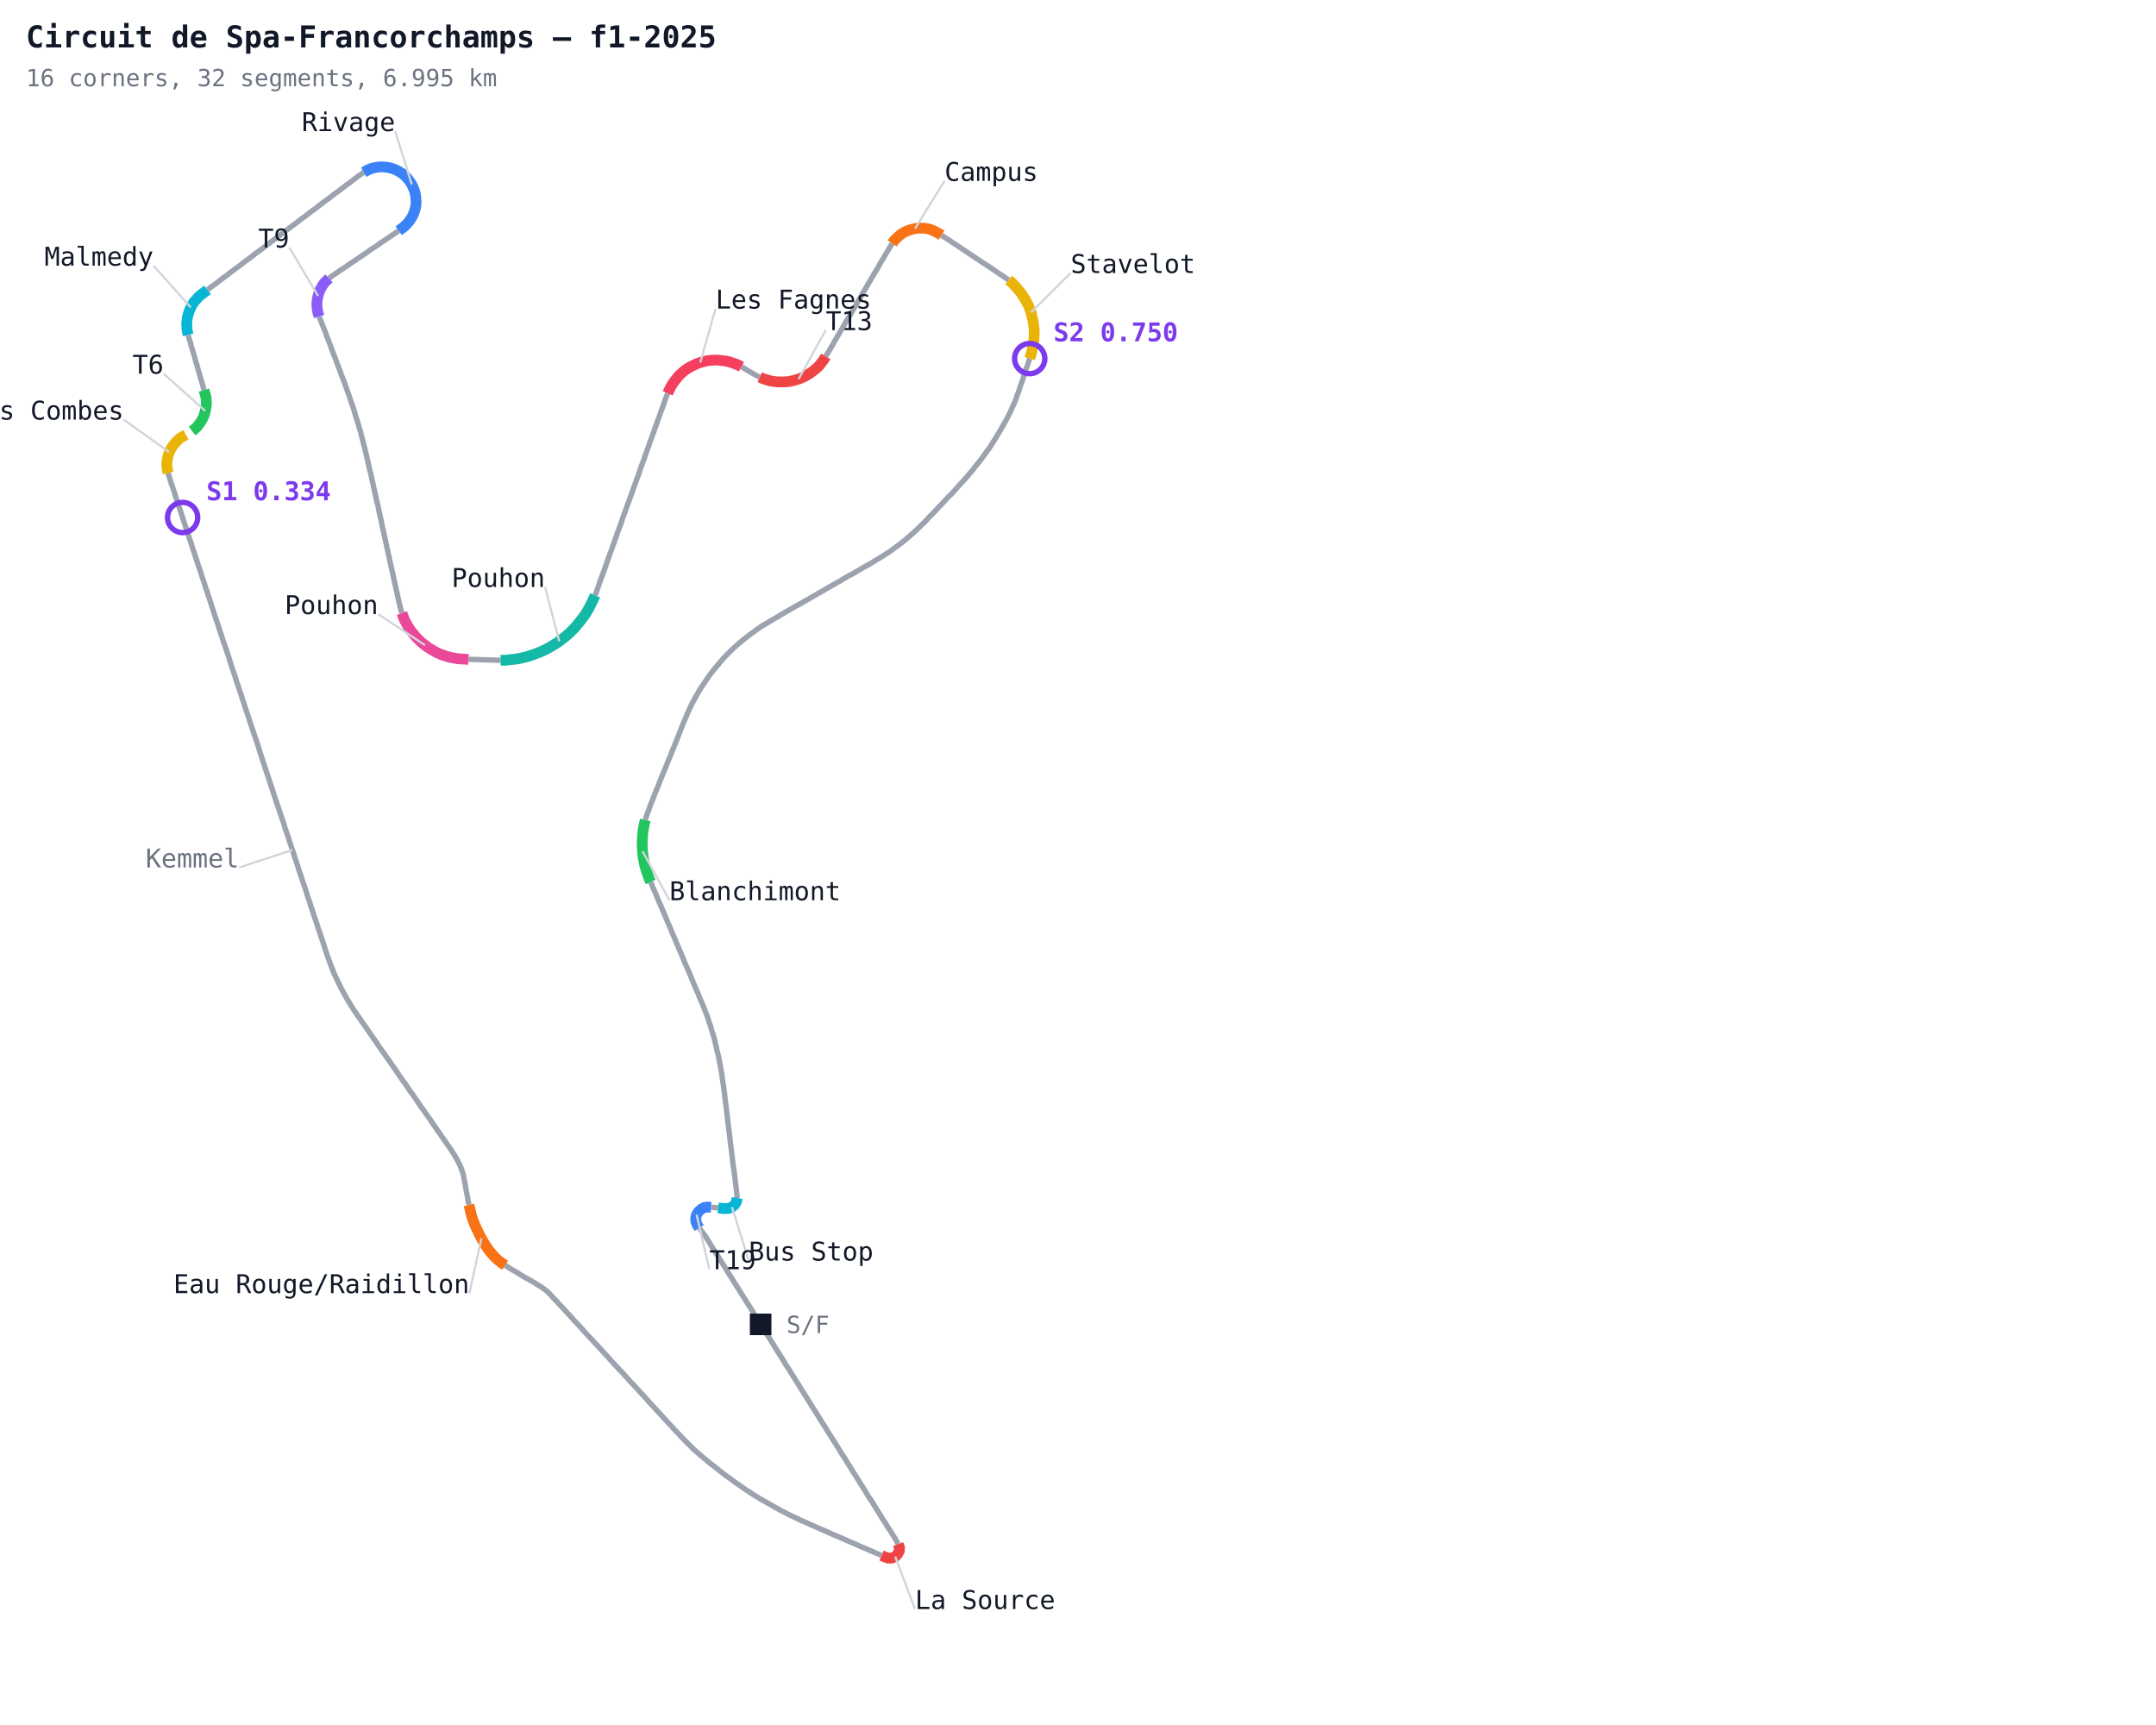
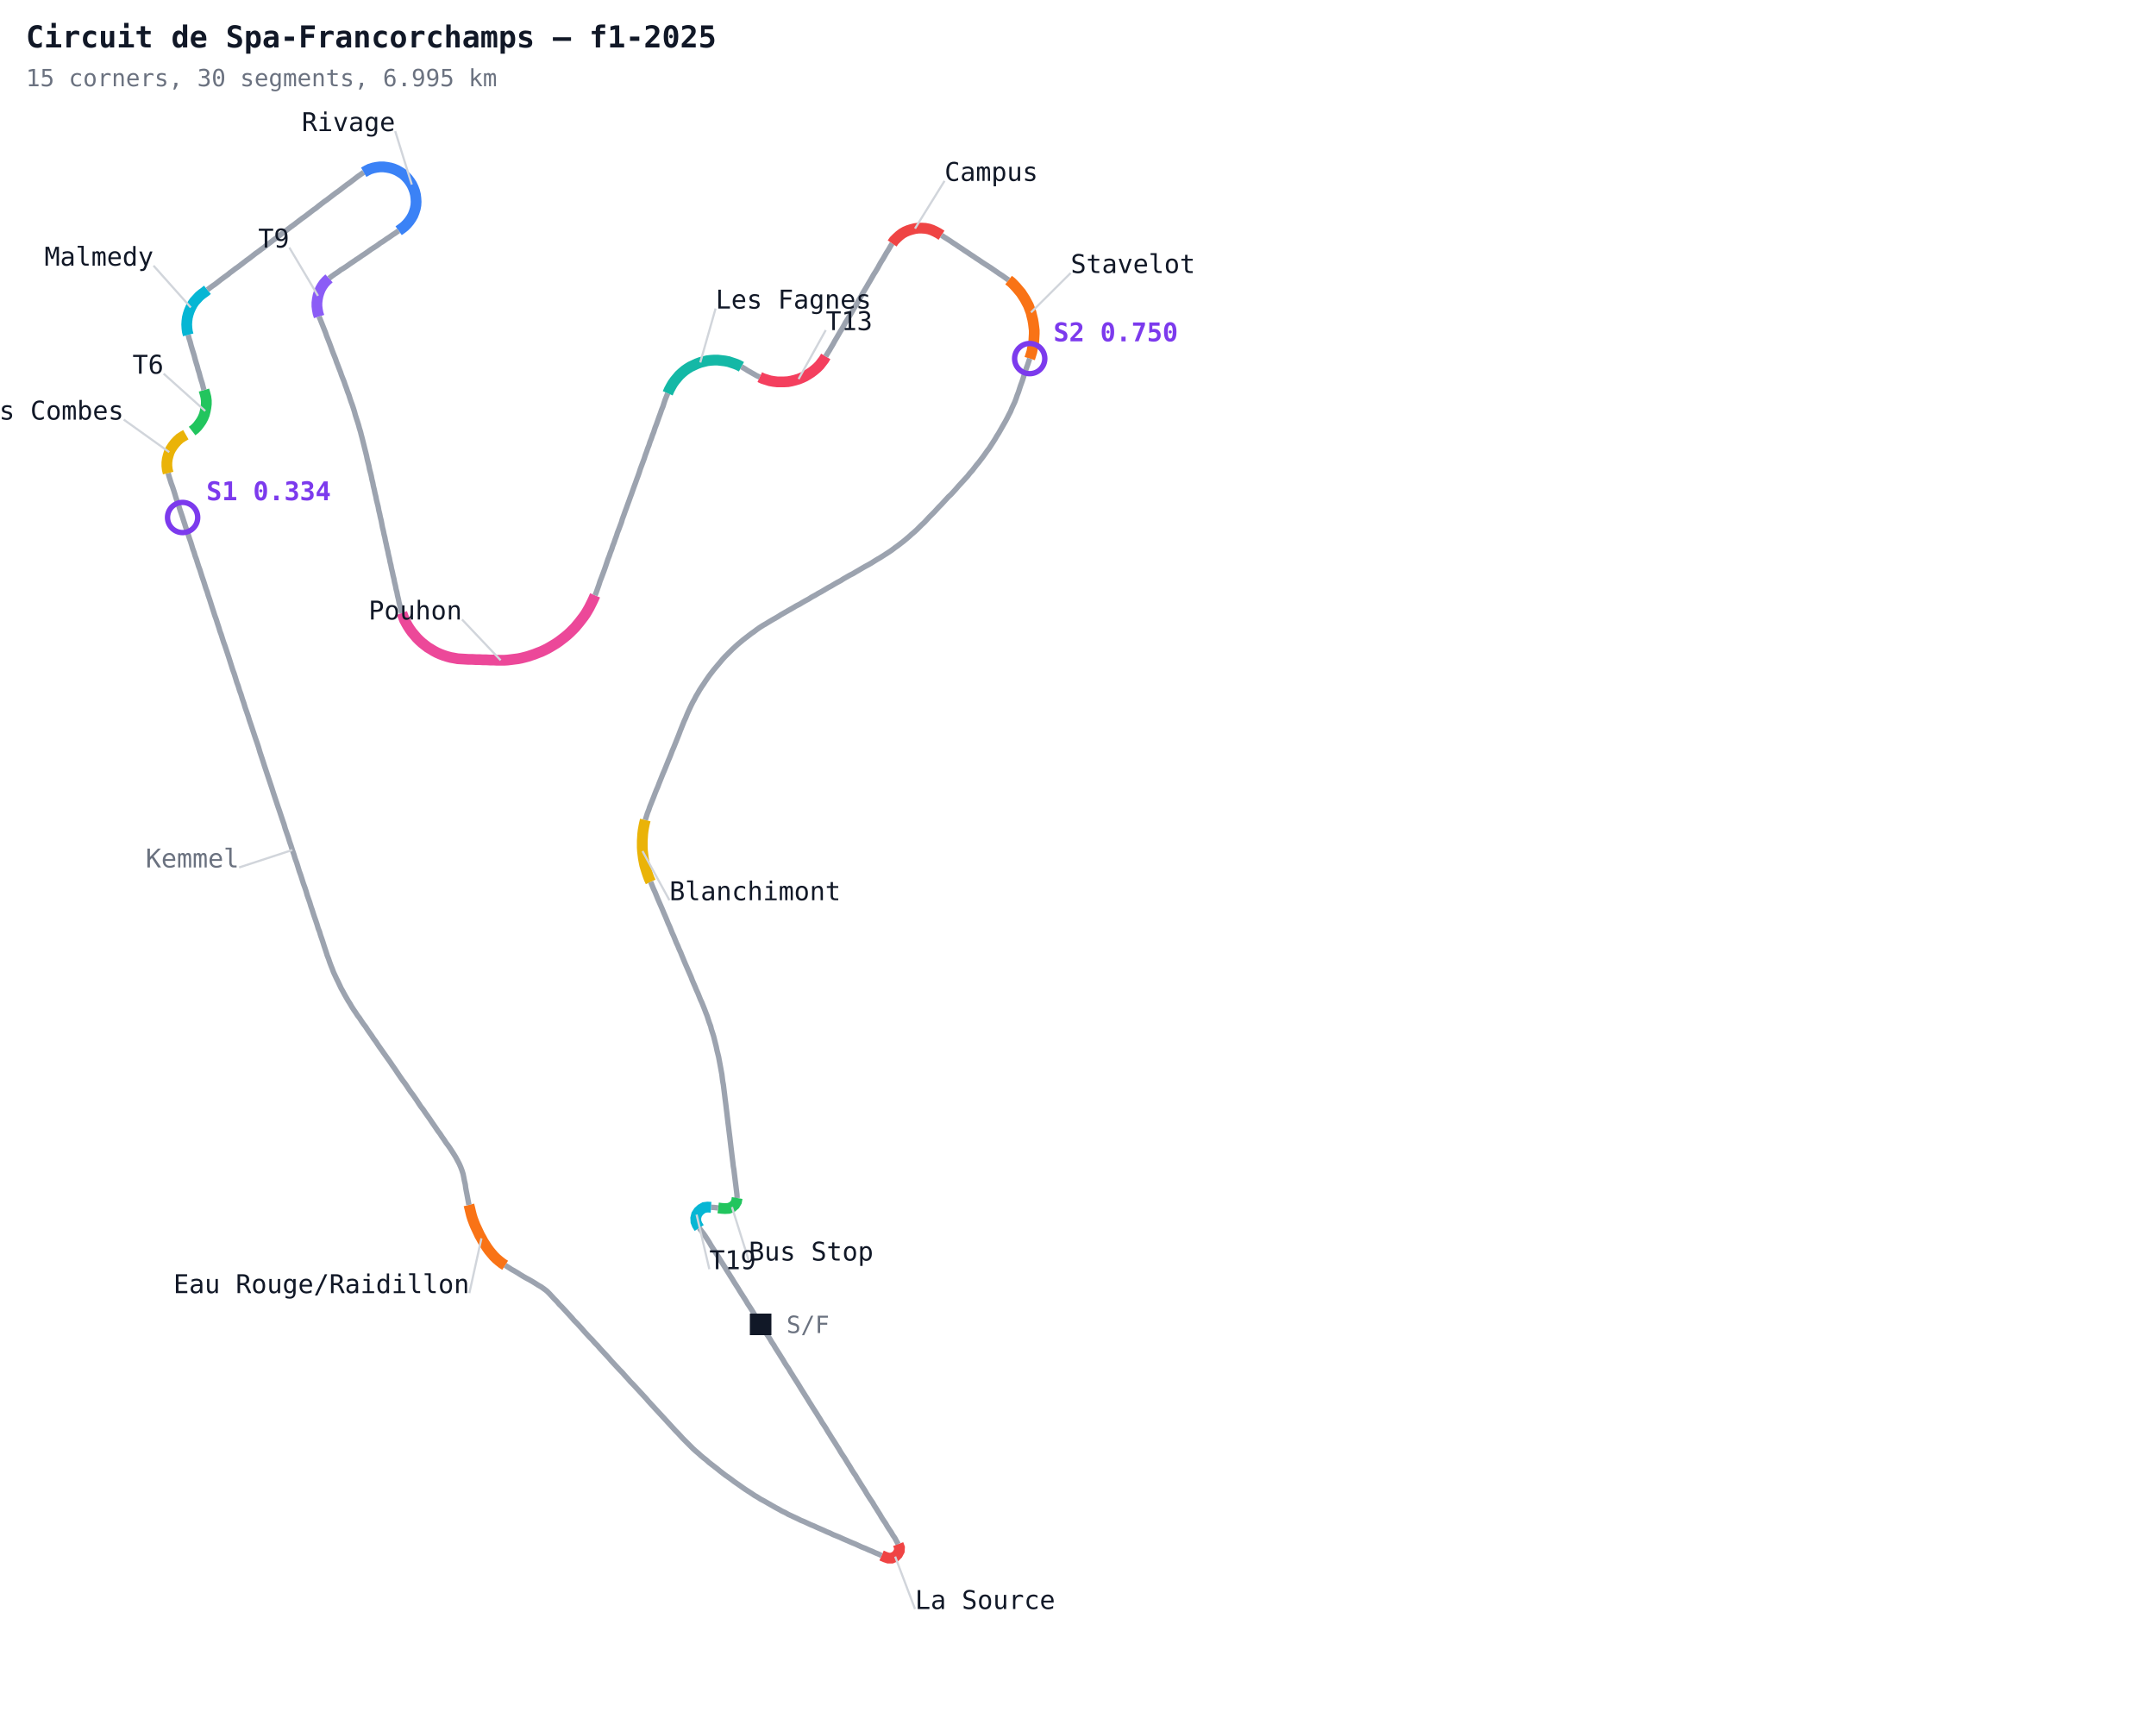
<svg xmlns="http://www.w3.org/2000/svg" width="1000" height="800" viewBox="0 0 1000 800">
  <defs>
    <style>
      .name { font-family: monospace; font-size: 12px; }
      .sector { font-family: monospace; font-size: 12px; fill: #7c3aed; font-weight: bold; }
      .title { font-family: monospace; font-size: 14px; fill: #111827; font-weight: bold; }
      .sub { font-family: monospace; font-size: 11px; fill: #6b7280; }
    </style>
  </defs>
  <rect width="1000" height="800" fill="#ffffff" />
  <polyline fill="none" stroke="#9ca3af" stroke-width="2.5" points="352.8,614.2 353.7,615.6 354.5,616.9 355.4,618.4 356.3,619.7 357.2,621.1 358.0,622.5 358.9,623.8 359.7,625.2 360.6,626.6 361.5,628.0 362.3,629.3 363.2,630.7 364.0,632.1 364.9,633.5 365.8,634.8 366.6,636.2 367.5,637.6 368.3,638.9 369.2,640.3 370.1,641.7 370.9,643.0 371.8,644.5 372.7,645.9 373.5,647.2 374.4,648.6 375.3,650.1 376.2,651.5 377.0,652.8 377.9,654.2 378.8,655.6 379.6,656.9 380.5,658.3 381.3,659.7 382.2,661.0 383.1,662.4 383.9,663.8 384.8,665.2 385.6,666.5 386.5,667.9 387.4,669.3 388.2,670.6 389.1,672.0 389.9,673.4 390.8,674.8 391.7,676.1 392.6,677.6 393.4,678.9 394.3,680.3 395.1,681.7 396.0,683.1 396.9,684.4 397.7,685.8 398.6,687.2 399.4,688.5 400.3,689.9 401.2,691.3 402.0,692.7 402.9,694.1 403.8,695.5 404.7,696.8 405.5,698.2 406.4,699.6 407.2,700.9 408.1,702.3 408.9,703.7 409.8,705.1 410.7,706.4 411.5,707.8 412.4,709.2 413.3,710.5 414.1,711.9 415.0,713.2 415.8,714.7 416.6,716.1" />
  <polyline fill="none" stroke="#ef4444" stroke-width="5" points="416.6,716.1 417.2,717.7 417.1,719.3 416.3,720.8 415.2,721.9 413.6,722.6 412.0,722.6 410.5,722.1 408.9,721.4" />
  <polyline fill="none" stroke="#9ca3af" stroke-width="2.5" points="408.9,721.4 407.4,720.7 405.9,720.1 404.4,719.4 402.9,718.8 401.4,718.1 399.8,717.5 398.3,716.8 396.8,716.1 395.3,715.5 393.9,714.9 392.3,714.2 390.9,713.6 389.4,712.9 387.9,712.3 386.4,711.7 385.0,711.0 383.5,710.4 382.0,709.7 380.4,709.0 379.0,708.4 377.5,707.7 376.0,707.1 374.5,706.4 373.0,705.7 371.5,705.1 370.1,704.4 368.6,703.7 367.1,703.0 365.6,702.3 364.2,701.5 362.7,700.8 361.3,700.0 359.8,699.2 358.4,698.4 357.0,697.6 355.6,696.8 354.2,696.0 352.7,695.2 351.3,694.3 349.9,693.5 348.6,692.6 347.2,691.7 345.8,690.8 344.5,689.9 343.1,688.9 341.8,688.0 340.5,687.1 339.2,686.1 337.8,685.1 336.5,684.2 335.2,683.2 333.9,682.2 332.7,681.2 331.4,680.2 330.1,679.2 328.8,678.2 327.6,677.1 326.3,676.1 325.0,675.0 323.8,673.9 322.6,672.9 321.4,671.8 320.2,670.6 319.0,669.4 317.9,668.3 316.7,667.1 315.6,665.9 314.5,664.7 313.4,663.6 312.3,662.4 311.2,661.2 310.1,660.0 309.0,658.8 307.9,657.6 306.7,656.3 305.5,655.0 304.2,653.6 303.1,652.4 302.0,651.2 300.8,649.9 299.7,648.6 298.5,647.3 297.3,646.0 296.1,644.7 294.9,643.4 293.7,642.1 292.4,640.8 291.2,639.4 289.9,638.0 288.7,636.6 287.4,635.3 286.1,633.9 284.8,632.5 283.5,631.1 282.3,629.7 281.0,628.3 279.7,626.9 278.4,625.5 277.2,624.1 275.9,622.8 274.7,621.4 273.4,620.1 272.2,618.8 271.0,617.5 269.9,616.2 268.7,614.9 267.5,613.6 266.3,612.4 265.2,611.1 264.1,609.9 263.0,608.7 261.8,607.4 260.6,606.1 259.4,604.9 258.3,603.6 257.1,602.4 256.0,601.2 254.9,600.0 253.7,598.8 252.4,597.8 251.0,596.8 249.6,596.0 248.2,595.1 246.9,594.3 245.5,593.5 244.0,592.7 242.6,591.9 241.3,591.1 239.9,590.2 238.5,589.4 237.1,588.6 235.7,587.7 234.3,586.8" />
  <polyline fill="none" stroke="#f97316" stroke-width="5" points="234.3,586.8 232.9,585.9 231.5,584.8 230.2,583.7 229.0,582.5 227.9,581.2 226.9,580.0 225.9,578.6 225.0,577.2 224.1,575.8 223.3,574.3 222.5,572.9 221.8,571.4 221.1,569.9 220.4,568.4 219.8,566.9 219.2,565.3 218.7,563.7 218.3,562.1 217.9,560.4 217.5,558.8" />
  <polyline fill="none" stroke="#9ca3af" stroke-width="2.5" points="217.5,558.8 217.2,557.2 216.9,555.6 216.6,554.0 216.3,552.5 216.0,550.9 215.8,549.3 215.4,547.6 215.1,546.0 214.8,544.5 214.3,542.9 213.7,541.3 213.0,539.7 212.2,538.2 211.4,536.7 210.6,535.4 209.7,534.0 208.8,532.6 207.9,531.3 206.9,530.0 206.0,528.6 205.0,527.2 204.1,525.8 203.1,524.5 202.1,523.0 201.2,521.7 200.3,520.4 199.3,518.9 198.3,517.5 197.3,516.1 196.3,514.6 195.2,513.2 194.2,511.7 193.3,510.3 192.4,509.0 191.5,507.7 190.5,506.4 189.6,505.1 188.7,503.7 187.8,502.4 186.8,501.1 185.9,499.8 185.0,498.5 184.0,497.0 183.0,495.5 182.0,494.1 181.0,492.6 180.0,491.2 179.0,489.8 178.0,488.4 177.1,487.1 176.1,485.7 175.2,484.4 174.3,483.0 173.3,481.7 172.4,480.3 171.4,478.9 170.5,477.6 169.6,476.2 168.6,474.9 167.7,473.6 166.8,472.2 165.8,470.9 164.9,469.5 164.0,468.2 163.1,466.8 162.3,465.4 161.4,464.0 160.6,462.6 159.8,461.2 159.0,459.7 158.2,458.3 157.5,456.8 156.8,455.3 156.1,453.9 155.4,452.4 154.7,450.9 154.1,449.3 153.5,447.8 152.9,446.2 152.4,444.7 151.8,443.2 151.3,441.6 150.8,440.1 150.3,438.6 149.8,437.0 149.3,435.5 148.7,433.8 148.2,432.1 147.6,430.6 147.1,428.9 146.5,427.1 145.8,425.1 145.3,423.6 144.8,422.0 144.2,420.3 143.7,418.6 143.1,416.9 142.5,415.2 142.0,413.4 141.4,411.6 140.7,409.7 140.1,407.8 139.5,405.9 138.8,404.0 138.2,402.0 137.6,400.1 136.9,398.2 136.3,396.2 135.6,394.2 135.0,392.3 134.3,390.3 133.7,388.3 133.0,386.3 132.3,384.3 131.7,382.2 131.0,380.2 130.3,378.1 129.6,376.0 128.9,374.0 128.2,371.9 127.5,369.8 126.8,367.7 126.1,365.5 125.4,363.4 124.7,361.3 124.0,359.2 123.3,357.1 122.6,355.0 121.9,352.8 121.2,350.7 120.5,348.6 119.9,346.5 119.2,344.4 118.5,342.4 117.8,340.3 117.1,338.2 116.4,336.1 115.7,334.1 115.1,332.1 114.4,330.1 113.7,328.1 113.1,326.1 112.4,324.1 111.8,322.1 111.1,320.2 110.5,318.2 109.8,316.3 109.2,314.3 108.6,312.4 107.9,310.5 107.3,308.6 106.7,306.7 106.1,304.8 105.5,303.0 104.9,301.2 104.3,299.4 103.7,297.8 103.1,295.9 102.6,294.3 102.0,292.7 101.5,291.0 100.9,289.2 100.3,287.3 99.6,285.4 99.0,283.5 98.4,281.7 97.8,279.8 97.2,277.9 96.6,276.2 96.1,274.5 95.5,272.9 95.0,271.3 94.4,269.4 93.7,267.4 93.2,265.8 92.7,264.2 92.1,262.6 91.6,261.0 91.1,259.4 90.5,257.8 90.0,256.1 89.4,254.5 88.9,252.8 88.4,251.2 87.8,249.5 87.3,247.9 86.8,246.3 86.2,244.7 85.7,243.1 85.2,241.6 84.7,240.0 84.2,238.5 83.5,236.5 82.9,234.5 82.2,232.6 81.6,230.8 81.1,229.1 80.6,227.5 80.0,225.7 79.4,224.1 78.9,222.5 78.4,220.9 78.0,219.4" />
  <polyline fill="none" stroke="#eab308" stroke-width="5" points="78.0,219.4 77.6,217.8 77.4,216.1 77.4,214.5 77.6,212.9 78.0,211.3 78.5,209.7 79.2,208.3 80.1,206.9 81.1,205.6 82.2,204.4 83.4,203.3 84.8,202.4 86.2,201.6" />
  <polyline fill="none" stroke="#22c55e" stroke-width="5" points="89.1,199.9 90.4,198.9 91.5,197.8 92.5,196.5 93.4,195.2 94.2,193.7 94.8,192.2 95.2,190.6 95.5,189.0 95.7,187.4 95.7,185.8 95.5,184.2 95.1,182.6 94.6,180.9" />
  <polyline fill="none" stroke="#9ca3af" stroke-width="2.5" points="94.6,180.9 94.2,179.4 93.8,177.8 93.3,176.3 92.8,174.6 92.4,173.0 91.9,171.5 91.5,169.9 91.0,168.3 90.5,166.6 90.1,165.0 89.6,163.4 89.1,161.8 88.6,160.1 88.2,158.5 87.7,157.0 87.3,155.3" />
  <polyline fill="none" stroke="#06b6d4" stroke-width="5" points="87.3,155.3 86.9,153.8 86.7,152.2 86.6,150.5 86.7,148.9 86.9,147.3 87.3,145.7 87.8,144.2 88.5,142.6 89.3,141.1 90.2,139.8 91.3,138.6 92.4,137.4 93.6,136.4 95.0,135.4 96.2,134.4" />
  <polyline fill="none" stroke="#9ca3af" stroke-width="2.5" points="96.2,134.4 97.5,133.4 98.6,132.6 99.9,131.7 101.3,130.6 102.7,129.5 104.2,128.4 105.6,127.4 106.8,126.4 107.9,125.6 109.2,124.6 110.5,123.7 111.8,122.7 113.1,121.7 114.4,120.7 115.8,119.7 117.2,118.6 118.6,117.5 119.9,116.6 121.2,115.6 122.6,114.6 123.9,113.5 125.3,112.5 126.7,111.4 128.1,110.4 129.4,109.4 130.7,108.4 132.2,107.3 133.5,106.3 134.8,105.3 136.2,104.3 137.5,103.3 138.8,102.3 140.1,101.3 141.4,100.4 142.7,99.4 144.0,98.4 145.3,97.4 146.6,96.5 147.8,95.5 149.1,94.5 150.4,93.5 151.7,92.6 153.0,91.6 154.3,90.6 155.6,89.6 156.9,88.7 158.2,87.7 159.5,86.7 160.8,85.7 162.1,84.8 163.4,83.8 164.7,82.8 166.0,81.8 167.3,80.9 168.7,79.9" />
  <polyline fill="none" stroke="#3b82f6" stroke-width="5" points="168.7,79.9 170.1,79.1 171.5,78.4 173.1,77.9 174.6,77.6 176.2,77.4 177.9,77.4 179.5,77.6 181.1,77.9 182.7,78.4 184.1,79.0 185.5,79.8 186.9,80.7 188.1,81.8 189.2,83.0 190.1,84.2 191.0,85.6 191.7,87.1 192.3,88.7 192.7,90.3 192.9,91.9 193.0,93.6 192.9,95.2 192.6,96.8 192.1,98.4 191.5,99.9 190.7,101.3 189.8,102.6 188.7,103.9 187.6,105.0 186.3,106.0 184.9,107.0" />
  <polyline fill="none" stroke="#9ca3af" stroke-width="2.5" points="184.9,107.0 183.5,108.0 182.1,108.9 180.7,109.9 179.3,110.8 177.9,111.8 176.3,112.8 175.0,113.8 173.6,114.7 172.2,115.6 170.8,116.6 169.4,117.6 168.0,118.5 166.6,119.5 165.2,120.4 163.9,121.3 162.4,122.3 161.0,123.3 159.5,124.3 158.0,125.2 156.7,126.2 155.3,127.1 153.9,128.1 152.6,129.1" />
  <polyline fill="none" stroke="#8b5cf6" stroke-width="5" points="152.6,129.1 151.4,130.2 150.3,131.4 149.4,132.7 148.6,134.1 148.0,135.6 147.5,137.2 147.2,138.8 147.0,140.4 147.0,142.0 147.2,143.6 147.5,145.2 148.0,146.8" />
  <polyline fill="none" stroke="#9ca3af" stroke-width="2.5" points="148.0,146.8 148.6,148.3 149.2,149.8 149.8,151.3 150.4,152.8 151.0,154.3 151.5,155.8 152.1,157.3 152.7,158.8 153.3,160.4 153.8,161.8 154.4,163.4 155.0,164.9 155.6,166.4 156.1,167.9 156.7,169.4 157.3,171.0 157.9,172.5 158.4,174.0 159.0,175.5 159.6,177.0 160.1,178.5 160.7,180.1 161.2,181.6 161.8,183.1 162.3,184.7 162.8,186.2 163.4,187.8 163.9,189.3 164.4,190.9 164.8,192.4 165.3,194.0 165.8,195.5 166.3,197.1 166.7,198.6 167.2,200.2 167.6,201.8 168.0,203.3 168.4,204.9 168.8,206.5 169.2,208.1 169.6,209.7 170.0,211.3 170.3,212.8 170.7,214.4 171.1,216.0 171.4,217.6 171.8,219.1 172.2,220.7 172.5,222.3 172.9,223.9 173.2,225.5 173.6,227.1 173.9,228.6 174.3,230.2 174.6,231.8 175.0,233.4 175.4,235.0 175.7,236.7 176.1,238.3 176.4,239.8 176.8,241.4 177.1,243.0 177.4,244.6 177.8,246.2 178.1,247.7 178.5,249.3 178.8,250.9 179.2,252.6 179.5,254.1 179.9,255.7 180.2,257.3 180.6,258.9 180.9,260.5 181.3,262.1 181.6,263.7 182.0,265.3 182.3,266.8 182.7,268.4 183.0,270.0 183.4,271.6 183.7,273.2 184.1,274.7 184.4,276.3 184.8,277.9 185.1,279.5 185.5,281.0 185.9,282.7 186.4,284.3" />
-   <polyline fill="none" stroke="#ec4899" stroke-width="5" points="186.4,284.3 187.0,285.9 187.6,287.5 188.4,289.0 189.2,290.4 190.1,291.8 191.1,293.2 192.2,294.5 193.3,295.8 194.5,297.0 195.7,298.1 197.1,299.2 198.4,300.2 199.9,301.1 201.2,301.9 202.7,302.7 204.3,303.4 205.9,304.0 207.5,304.5 209.0,304.9 210.7,305.2 212.3,305.5 214.0,305.6 215.7,305.7 217.3,305.8" />
-   <polyline fill="none" stroke="#9ca3af" stroke-width="2.5" points="217.3,305.8 219.0,305.8 220.7,305.9 222.3,305.9 223.9,306.0 225.5,306.0 227.2,306.1 228.9,306.1 230.5,306.2 232.2,306.2" />
-   <polyline fill="none" stroke="#14b8a6" stroke-width="5" points="232.2,306.2 233.8,306.2 235.5,306.1 237.1,305.9 238.7,305.7 240.3,305.5 241.8,305.2 243.4,304.8 244.9,304.4 246.4,303.9 247.9,303.4 249.4,302.8 251.0,302.2 252.5,301.5 253.9,300.8 255.3,300.0 256.8,299.1 258.1,298.3 259.4,297.4 260.7,296.4 262.0,295.4 263.2,294.4 264.4,293.3 265.6,292.1 266.7,291.0 267.7,289.8 268.7,288.6 269.7,287.3 270.7,286.0 271.6,284.7 272.5,283.2 273.3,281.8 274.0,280.4 274.7,279.0 275.4,277.5 276.0,276.1" />
+   <polyline fill="none" stroke="#ec4899" stroke-width="5" points="186.4,284.3 187.0,285.9 187.6,287.5 188.4,289.0 189.2,290.4 190.1,291.8 191.1,293.2 192.2,294.5 193.3,295.8 194.5,297.0 195.7,298.1 197.1,299.2 198.4,300.2 199.9,301.1 201.2,301.9 202.7,302.7 204.3,303.4 205.9,304.0 207.5,304.5 209.0,304.9 210.7,305.2 212.3,305.5 214.0,305.6 215.7,305.7 217.3,305.8 219.0,305.8 220.7,305.9 222.3,305.9 223.9,306.0 225.5,306.0 227.2,306.1 228.9,306.1 230.5,306.2 232.2,306.2 233.8,306.2 235.5,306.1 237.1,305.9 238.7,305.7 240.3,305.5 241.8,305.2 243.4,304.8 244.9,304.4 246.4,303.9 247.9,303.4 249.4,302.8 251.0,302.2 252.5,301.5 253.9,300.8 255.3,300.0 256.8,299.1 258.1,298.3 259.4,297.4 260.7,296.4 262.0,295.4 263.2,294.4 264.4,293.3 265.6,292.1 266.7,291.0 267.7,289.8 268.7,288.6 269.7,287.3 270.7,286.0 271.6,284.7 272.5,283.2 273.3,281.8 274.0,280.4 274.7,279.0 275.4,277.5 276.0,276.1" />
  <polyline fill="none" stroke="#9ca3af" stroke-width="2.5" points="276.0,276.1 276.6,274.6 277.2,272.9 277.8,271.2 278.3,269.6 279.0,267.8 279.6,266.2 280.2,264.6 280.8,262.9 281.4,261.1 282.0,259.3 282.6,257.8 283.1,256.3 283.7,254.8 284.2,253.2 284.8,251.7 285.3,250.2 285.9,248.6 286.4,247.0 287.0,245.5 287.6,243.9 288.2,242.3 288.7,240.6 289.3,239.0 289.9,237.3 290.5,235.7 291.1,234.0 291.7,232.4 292.3,230.7 292.9,229.1 293.5,227.4 294.1,225.7 294.7,224.1 295.3,222.4 295.9,220.8 296.5,219.1 297.0,217.5 297.6,215.9 298.2,214.3 298.8,212.7 299.3,211.1 299.9,209.5 300.4,208.0 301.0,206.5 301.5,204.9 302.1,203.4 302.6,201.9 303.2,200.4 303.8,198.5 304.5,196.7 305.1,195.0 305.7,193.3 306.3,191.7 306.8,190.2 307.5,188.5 308.0,186.9 308.5,185.4 309.1,183.9 309.7,182.4" />
-   <polyline fill="none" stroke="#f43f5e" stroke-width="5" points="309.7,182.4 310.4,180.8 311.2,179.3 312.0,177.9 313.0,176.5 314.0,175.3 315.0,174.1 316.3,172.9 317.6,171.8 318.9,170.9 320.2,170.1 321.7,169.4 323.2,168.7 324.8,168.1 326.4,167.7 328.0,167.3 329.7,167.1 331.3,167.0 332.9,167.0 334.6,167.2 336.3,167.4 337.9,167.7 339.4,168.2 340.9,168.7 342.4,169.3 343.9,170.1" />
+   <polyline fill="none" stroke="#14b8a6" stroke-width="5" points="309.7,182.4 310.4,180.8 311.2,179.3 312.0,177.9 313.0,176.5 314.0,175.3 315.0,174.1 316.3,172.9 317.6,171.8 318.9,170.9 320.2,170.1 321.7,169.4 323.2,168.7 324.8,168.1 326.4,167.7 328.0,167.3 329.7,167.1 331.3,167.0 332.9,167.0 334.6,167.2 336.3,167.4 337.9,167.7 339.4,168.2 340.9,168.7 342.4,169.3 343.9,170.1" />
  <polyline fill="none" stroke="#9ca3af" stroke-width="2.5" points="343.9,170.1 345.3,170.9 346.7,171.8 348.1,172.6 349.5,173.4 350.9,174.2 352.4,174.9" />
-   <polyline fill="none" stroke="#ef4444" stroke-width="5" points="352.4,174.9 353.9,175.6 355.5,176.1 357.1,176.6 358.8,176.9 360.5,177.1 362.2,177.1 363.8,177.1 365.5,177.0 367.1,176.7 368.7,176.3 370.4,175.8 371.9,175.2 373.4,174.5 374.9,173.6 376.3,172.7 377.6,171.7 378.9,170.6 380.1,169.4 381.1,168.1 382.1,166.8 383.0,165.3" />
+   <polyline fill="none" stroke="#f43f5e" stroke-width="5" points="352.4,174.9 353.9,175.6 355.5,176.1 357.1,176.6 358.8,176.9 360.5,177.1 362.2,177.1 363.8,177.1 365.5,177.0 367.1,176.7 368.7,176.3 370.4,175.8 371.9,175.2 373.4,174.5 374.9,173.6 376.3,172.7 377.6,171.7 378.9,170.6 380.1,169.4 381.1,168.1 382.1,166.8 383.0,165.3" />
  <polyline fill="none" stroke="#9ca3af" stroke-width="2.5" points="383.0,165.3 383.8,163.9 384.7,162.5 385.5,161.1 386.4,159.6 387.2,158.1 388.1,156.6 388.9,155.2 389.7,153.8 390.6,152.4 391.4,151.0 392.2,149.5 393.1,148.1 394.0,146.6 394.9,145.1 395.8,143.5 396.7,142.0 397.6,140.5 398.5,138.9 399.4,137.4 400.2,135.9 401.1,134.4 402.0,132.9 402.8,131.5 403.7,130.0 404.5,128.6 405.3,127.2 406.2,125.8 407.1,124.3 407.9,122.8 408.7,121.4 409.6,120.0 410.4,118.6 411.2,117.2 412.1,115.8 412.9,114.4 413.8,112.9" />
-   <polyline fill="none" stroke="#f97316" stroke-width="5" points="413.8,112.9 414.7,111.6 415.9,110.4 417.1,109.3 418.4,108.3 419.8,107.5 421.2,106.9 422.8,106.4 424.4,106.0 426.0,105.8 427.6,105.8 429.2,105.9 430.8,106.2 432.3,106.7 433.8,107.4 435.3,108.2 436.7,109.1" />
+   <polyline fill="none" stroke="#ef4444" stroke-width="5" points="413.8,112.9 414.7,111.6 415.9,110.4 417.1,109.3 418.4,108.3 419.8,107.5 421.2,106.9 422.8,106.4 424.4,106.0 426.0,105.8 427.6,105.8 429.2,105.9 430.8,106.2 432.3,106.7 433.8,107.4 435.3,108.2 436.7,109.1" />
  <polyline fill="none" stroke="#9ca3af" stroke-width="2.5" points="436.7,109.1 438.0,110.0 439.3,110.8 440.7,111.7 442.0,112.6 443.4,113.5 444.7,114.4 446.1,115.3 447.4,116.2 448.8,117.1 450.1,118.0 451.5,118.9 452.8,119.8 454.2,120.7 455.5,121.6 456.9,122.5 458.3,123.4 459.7,124.3 461.0,125.2 462.3,126.1 463.6,127.0 465.0,127.9 466.4,128.9 467.8,129.9" />
-   <polyline fill="none" stroke="#eab308" stroke-width="5" points="467.8,129.9 469.1,130.9 470.2,132.0 471.4,133.3 472.5,134.6 473.6,135.9 474.5,137.3 475.4,138.7 476.2,140.2 477.0,141.7 477.6,143.3 478.2,144.9 478.6,146.6 479.0,148.2 479.3,149.9 479.5,151.5 479.7,153.2 479.7,154.8 479.6,156.5 479.5,158.2 479.3,159.8 478.9,161.4 478.6,163.1 478.1,164.7 477.6,166.3" />
+   <polyline fill="none" stroke="#f97316" stroke-width="5" points="467.8,129.9 469.1,130.9 470.2,132.0 471.4,133.3 472.5,134.6 473.6,135.9 474.5,137.3 475.4,138.7 476.2,140.2 477.0,141.7 477.6,143.3 478.2,144.9 478.6,146.6 479.0,148.2 479.3,149.9 479.5,151.5 479.7,153.2 479.7,154.8 479.6,156.5 479.5,158.2 479.3,159.8 478.9,161.4 478.6,163.1 478.1,164.7 477.6,166.3" />
  <polyline fill="none" stroke="#9ca3af" stroke-width="2.5" points="477.6,166.3 477.1,167.8 476.6,169.3 476.0,170.9 475.5,172.5 475.0,174.0 474.5,175.6 474.0,177.1 473.4,178.7 472.9,180.2 472.4,181.8 471.8,183.3 471.3,184.8 470.7,186.4 470.0,187.9 469.3,189.4 468.7,190.9 467.9,192.4 467.2,193.8 466.4,195.3 465.6,196.7 464.8,198.1 464.0,199.5 463.2,200.9 462.3,202.3 461.5,203.7 460.6,205.1 459.7,206.5 458.8,207.9 457.8,209.2 456.9,210.5 455.9,211.9 454.9,213.2 454.0,214.4 452.9,215.7 451.9,217.0 450.9,218.3 449.8,219.5 448.8,220.8 447.7,222.0 446.6,223.2 445.5,224.4 444.4,225.6 443.3,226.9 442.2,228.1 441.1,229.3 439.9,230.4 438.8,231.6 437.7,232.8 436.6,234.0 435.5,235.1 434.4,236.3 433.3,237.5 432.1,238.7 431.0,239.8 429.9,241.0 428.8,242.2 427.6,243.3 426.4,244.5 425.3,245.6 424.1,246.7 422.8,247.8 421.6,248.9 420.3,250.0 419.1,251.0 417.8,252.0 416.5,253.0 415.1,254.0 413.8,255.0 412.5,255.9 411.1,256.8 409.7,257.7 408.3,258.6 406.9,259.4 405.6,260.2 404.2,261.1 402.8,261.9 401.3,262.7 399.9,263.5 398.4,264.4 397.0,265.2 395.5,266.1 394.1,266.8 392.7,267.6 391.3,268.4 389.9,269.3 388.4,270.1 387.0,270.9 385.5,271.8 384.0,272.6 382.5,273.5 381.0,274.4 379.5,275.2 378.0,276.1 376.5,276.9 375.1,277.8 373.6,278.6 372.2,279.4 370.9,280.2 369.3,281.0 367.8,281.9 366.4,282.7 365.0,283.5 363.6,284.3 362.2,285.1 360.8,286.0 359.4,286.8 358.0,287.6 356.5,288.5 355.2,289.3 353.8,290.1 352.4,291.0 351.1,291.9 349.8,292.9 348.5,293.8 347.2,294.8 345.9,295.8 344.6,296.8 343.3,297.9 342.1,298.9 340.9,300.0 339.7,301.1 338.6,302.2 337.4,303.4 336.3,304.5 335.2,305.7 334.2,306.9 333.1,308.2 332.0,309.5 331.0,310.7 330.0,312.0 329.0,313.3 328.1,314.6 327.2,315.9 326.3,317.3 325.4,318.6 324.5,320.0 323.7,321.4 322.8,322.9 322.1,324.3 321.3,325.7 320.6,327.1 319.9,328.6 319.2,330.1 318.6,331.5 318.0,333.0 317.3,334.5 316.7,336.0 316.1,337.5 315.5,339.0 314.9,340.6 314.3,342.1 313.7,343.6 313.1,345.1 312.5,346.6 311.8,348.2 311.2,349.8 310.6,351.3 310.0,352.7 309.4,354.2 308.8,355.7 308.2,357.2 307.5,358.8 306.9,360.3 306.3,361.8 305.7,363.3 305.1,364.9 304.4,366.5 303.8,368.0 303.2,369.6 302.6,371.1 302.0,372.6 301.4,374.1 300.9,375.6 300.3,377.1 299.8,378.7 299.3,380.3" />
-   <polyline fill="none" stroke="#22c55e" stroke-width="5" points="299.3,380.3 298.9,381.9 298.6,383.4 298.3,385.1 298.1,386.8 298.0,388.4 297.9,389.9 297.9,391.5 297.9,393.1 298.0,394.7 298.2,396.4 298.4,398.0 298.7,399.6 299.0,401.1 299.5,402.8 300.0,404.4 300.5,405.9 301.1,407.5 301.8,409.0" />
+   <polyline fill="none" stroke="#eab308" stroke-width="5" points="299.3,380.3 298.9,381.9 298.6,383.4 298.3,385.1 298.1,386.8 298.0,388.4 297.9,389.9 297.9,391.5 297.9,393.1 298.0,394.7 298.2,396.4 298.4,398.0 298.7,399.6 299.0,401.1 299.5,402.8 300.0,404.4 300.5,405.9 301.1,407.5 301.8,409.0" />
  <polyline fill="none" stroke="#9ca3af" stroke-width="2.5" points="301.8,409.0 302.4,410.5 303.1,412.2 303.8,413.7 304.5,415.4 305.1,416.9 305.8,418.5 306.5,420.1 307.2,421.7 307.9,423.4 308.6,425.0 309.3,426.7 309.9,428.2 310.6,429.7 311.2,431.2 311.8,432.7 312.5,434.2 313.1,435.7 313.7,437.2 314.4,438.7 315.0,440.2 315.7,441.7 316.3,443.2 317.0,444.9 317.7,446.6 318.4,448.2 319.1,449.8 319.8,451.4 320.5,453.0 321.1,454.6 321.7,456.0 322.4,457.6 323.0,459.1 323.7,460.6 324.3,462.1 324.9,463.6 325.6,465.1 326.2,466.6 326.8,468.1 327.4,469.7 328.0,471.2 328.5,472.8 329.0,474.3 329.6,475.9 330.0,477.5 330.5,479.0 331.0,480.6 331.4,482.2 331.8,483.8 332.2,485.4 332.5,486.9 332.9,488.5 333.3,490.1 333.6,491.7 333.9,493.3 334.2,494.9 334.5,496.6 334.8,498.2 335.0,499.8 335.2,501.4 335.5,503.0 335.7,504.6 335.9,506.2 336.1,507.8 336.3,509.5 336.5,511.0 336.7,512.6 336.9,514.3 337.1,515.9 337.3,517.6 337.5,519.3 337.7,521.0 337.9,522.5 338.1,524.2 338.3,525.8 338.5,527.4 338.7,529.1 338.9,530.8 339.1,532.5 339.3,534.1 339.5,535.8 339.7,537.4 339.9,539.0 340.1,540.8 340.4,542.5 340.6,544.2 340.8,545.8 341.0,547.4 341.2,549.0 341.4,550.6 341.6,552.2 341.8,553.9 341.9,555.6" />
-   <polyline fill="none" stroke="#06b6d4" stroke-width="5" points="341.9,555.6 341.6,557.3 340.8,558.7 339.5,559.8 338.0,560.4 336.3,560.5 334.7,560.4 333.1,560.2" />
+   <polyline fill="none" stroke="#22c55e" stroke-width="5" points="341.9,555.6 341.6,557.3 340.8,558.7 339.5,559.8 338.0,560.4 336.3,560.5 334.7,560.4 333.1,560.2" />
  <polyline fill="none" stroke="#9ca3af" stroke-width="2.5" points="333.1,560.2 331.4,560.0 329.8,559.9" />
-   <polyline fill="none" stroke="#3b82f6" stroke-width="5" points="329.8,559.9 328.2,559.8 326.6,560.0 325.2,560.8 324.0,561.9 323.1,563.3 322.7,564.9 322.8,566.6 323.4,568.1 324.3,569.5" />
+   <polyline fill="none" stroke="#06b6d4" stroke-width="5" points="329.8,559.9 328.2,559.8 326.6,560.0 325.2,560.8 324.0,561.9 323.1,563.3 322.7,564.9 322.8,566.6 323.4,568.1 324.3,569.5" />
  <polyline fill="none" stroke="#9ca3af" stroke-width="2.5" points="324.3,569.5 325.3,570.8 326.3,572.1 327.2,573.4 328.1,574.8 329.0,576.2 329.8,577.6 330.7,579.0 331.6,580.4 332.5,581.8 333.4,583.2 334.3,584.7 335.2,586.1 336.1,587.5 337.0,589.0 337.9,590.4 338.7,591.7 339.6,593.1 340.5,594.6 341.4,596.0 342.3,597.4 343.2,598.9 344.1,600.3 345.0,601.7 345.9,603.1 346.7,604.5 347.7,606.0 348.6,607.4 349.5,608.9 350.3,610.2 351.2,611.6 352.0,613.0" />
  <line x1="415.2" y1="721.9" x2="424.4" y2="746.2" stroke="#d1d5db" stroke-width="1" />
  <text x="424.4" y="746.2" text-anchor="start" class="name" fill="#111827">La Source</text>
  <line x1="223.3" y1="574.3" x2="217.7" y2="599.7" stroke="#d1d5db" stroke-width="1" />
  <text x="217.7" y="599.7" text-anchor="end" class="name" fill="#111827">Eau Rouge/Raidillon</text>
  <line x1="135.6" y1="394.2" x2="110.9" y2="402.3" stroke="#d1d5db" stroke-width="1" />
  <text x="110.9" y="402.3" text-anchor="end" class="name" fill="#6b7280">Kemmel</text>
  <line x1="78.5" y1="209.7" x2="57.4" y2="194.6" stroke="#d1d5db" stroke-width="1" />
  <text x="57.4" y="194.6" text-anchor="end" class="name" fill="#111827">Les Combes</text>
  <line x1="95.2" y1="190.6" x2="75.9" y2="173.3" stroke="#d1d5db" stroke-width="1" />
  <text x="75.9" y="173.3" text-anchor="end" class="name" fill="#111827">T6</text>
  <line x1="88.5" y1="142.6" x2="71.2" y2="123.2" stroke="#d1d5db" stroke-width="1" />
  <text x="71.2" y="123.2" text-anchor="end" class="name" fill="#111827">Malmedy</text>
  <line x1="191.0" y1="85.6" x2="183.3" y2="60.8" stroke="#d1d5db" stroke-width="1" />
  <text x="183.3" y="60.8" text-anchor="end" class="name" fill="#111827">Rivage</text>
  <line x1="147.5" y1="137.2" x2="134.2" y2="114.8" stroke="#d1d5db" stroke-width="1" />
  <text x="134.2" y="114.8" text-anchor="end" class="name" fill="#111827">T9</text>
-   <line x1="197.1" y1="299.2" x2="175.4" y2="284.8" stroke="#d1d5db" stroke-width="1" />
-   <text x="175.4" y="284.8" text-anchor="end" class="name" fill="#111827">Pouhon</text>
-   <line x1="259.4" y1="297.4" x2="252.8" y2="272.2" stroke="#d1d5db" stroke-width="1" />
-   <text x="252.8" y="272.2" text-anchor="end" class="name" fill="#111827">Pouhon</text>
+   <line x1="232.2" y1="306.2" x2="214.3" y2="287.3" stroke="#d1d5db" stroke-width="1" />
+   <text x="214.3" y="287.3" text-anchor="end" class="name" fill="#111827">Pouhon</text>
  <line x1="324.8" y1="168.1" x2="331.9" y2="143.1" stroke="#d1d5db" stroke-width="1" />
  <text x="331.9" y="143.1" text-anchor="start" class="name" fill="#111827">Les Fagnes</text>
  <line x1="370.4" y1="175.8" x2="383.0" y2="153.1" stroke="#d1d5db" stroke-width="1" />
  <text x="383.0" y="153.1" text-anchor="start" class="name" fill="#111827">T13</text>
  <line x1="424.4" y1="106.0" x2="438.1" y2="83.9" stroke="#d1d5db" stroke-width="1" />
  <text x="438.1" y="83.9" text-anchor="start" class="name" fill="#111827">Campus</text>
  <line x1="478.2" y1="144.9" x2="496.6" y2="126.6" stroke="#d1d5db" stroke-width="1" />
  <text x="496.6" y="126.6" text-anchor="start" class="name" fill="#111827">Stavelot</text>
  <line x1="298.0" y1="394.7" x2="310.5" y2="417.5" stroke="#d1d5db" stroke-width="1" />
  <text x="310.5" y="417.5" text-anchor="start" class="name" fill="#111827">Blanchimont</text>
  <line x1="339.5" y1="559.8" x2="347.3" y2="584.6" stroke="#d1d5db" stroke-width="1" />
  <text x="347.3" y="584.6" text-anchor="start" class="name" fill="#111827">Bus Stop</text>
  <line x1="323.1" y1="563.3" x2="329.0" y2="588.6" stroke="#d1d5db" stroke-width="1" />
  <text x="329.0" y="588.6" text-anchor="start" class="name" fill="#111827">T19</text>
  <circle cx="84.7" cy="240.0" r="7" fill="none" stroke="#7c3aed" stroke-width="2.5" />
  <text x="95.7" y="232.0" class="sector">S1 0.334</text>
  <circle cx="477.6" cy="166.3" r="7" fill="none" stroke="#7c3aed" stroke-width="2.5" />
  <text x="488.6" y="158.3" class="sector">S2 0.750</text>
  <rect x="347.8" y="609.2" width="10" height="10" fill="#111827" />
  <text x="364.8" y="618.2" class="sub">S/F</text>
  <text class="title" x="12" y="22">Circuit de Spa-Francorchamps — f1-2025</text>
-   <text class="sub" x="12" y="40">16 corners, 32 segments, 6.995 km</text>
+   <text class="sub" x="12" y="40">15 corners, 30 segments, 6.995 km</text>
</svg>
